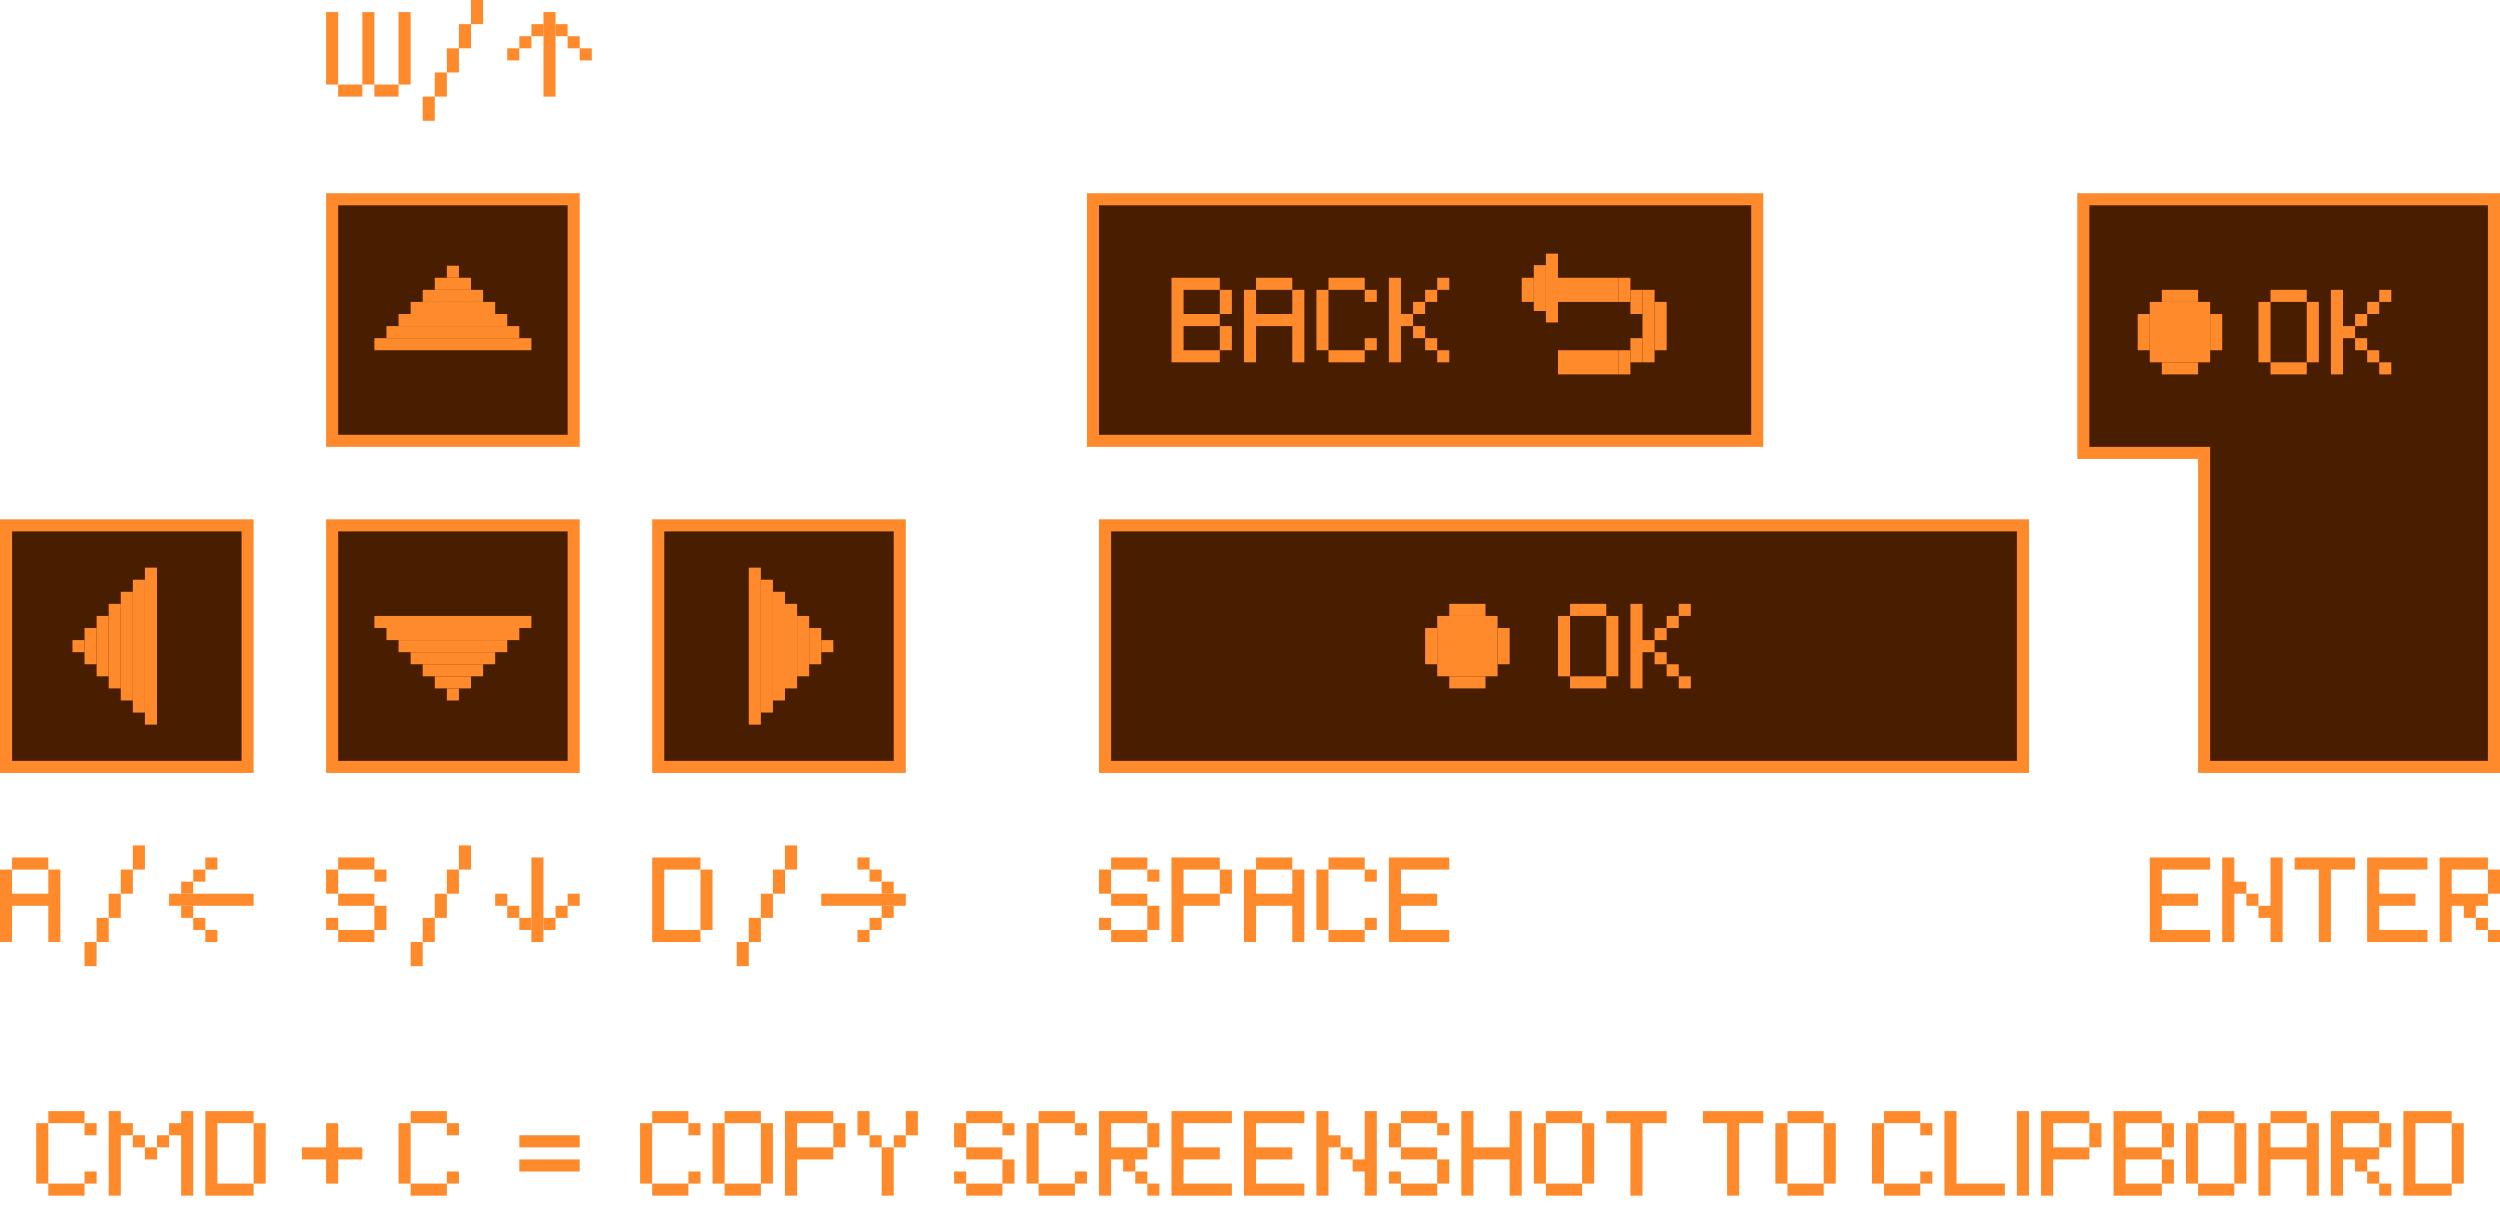
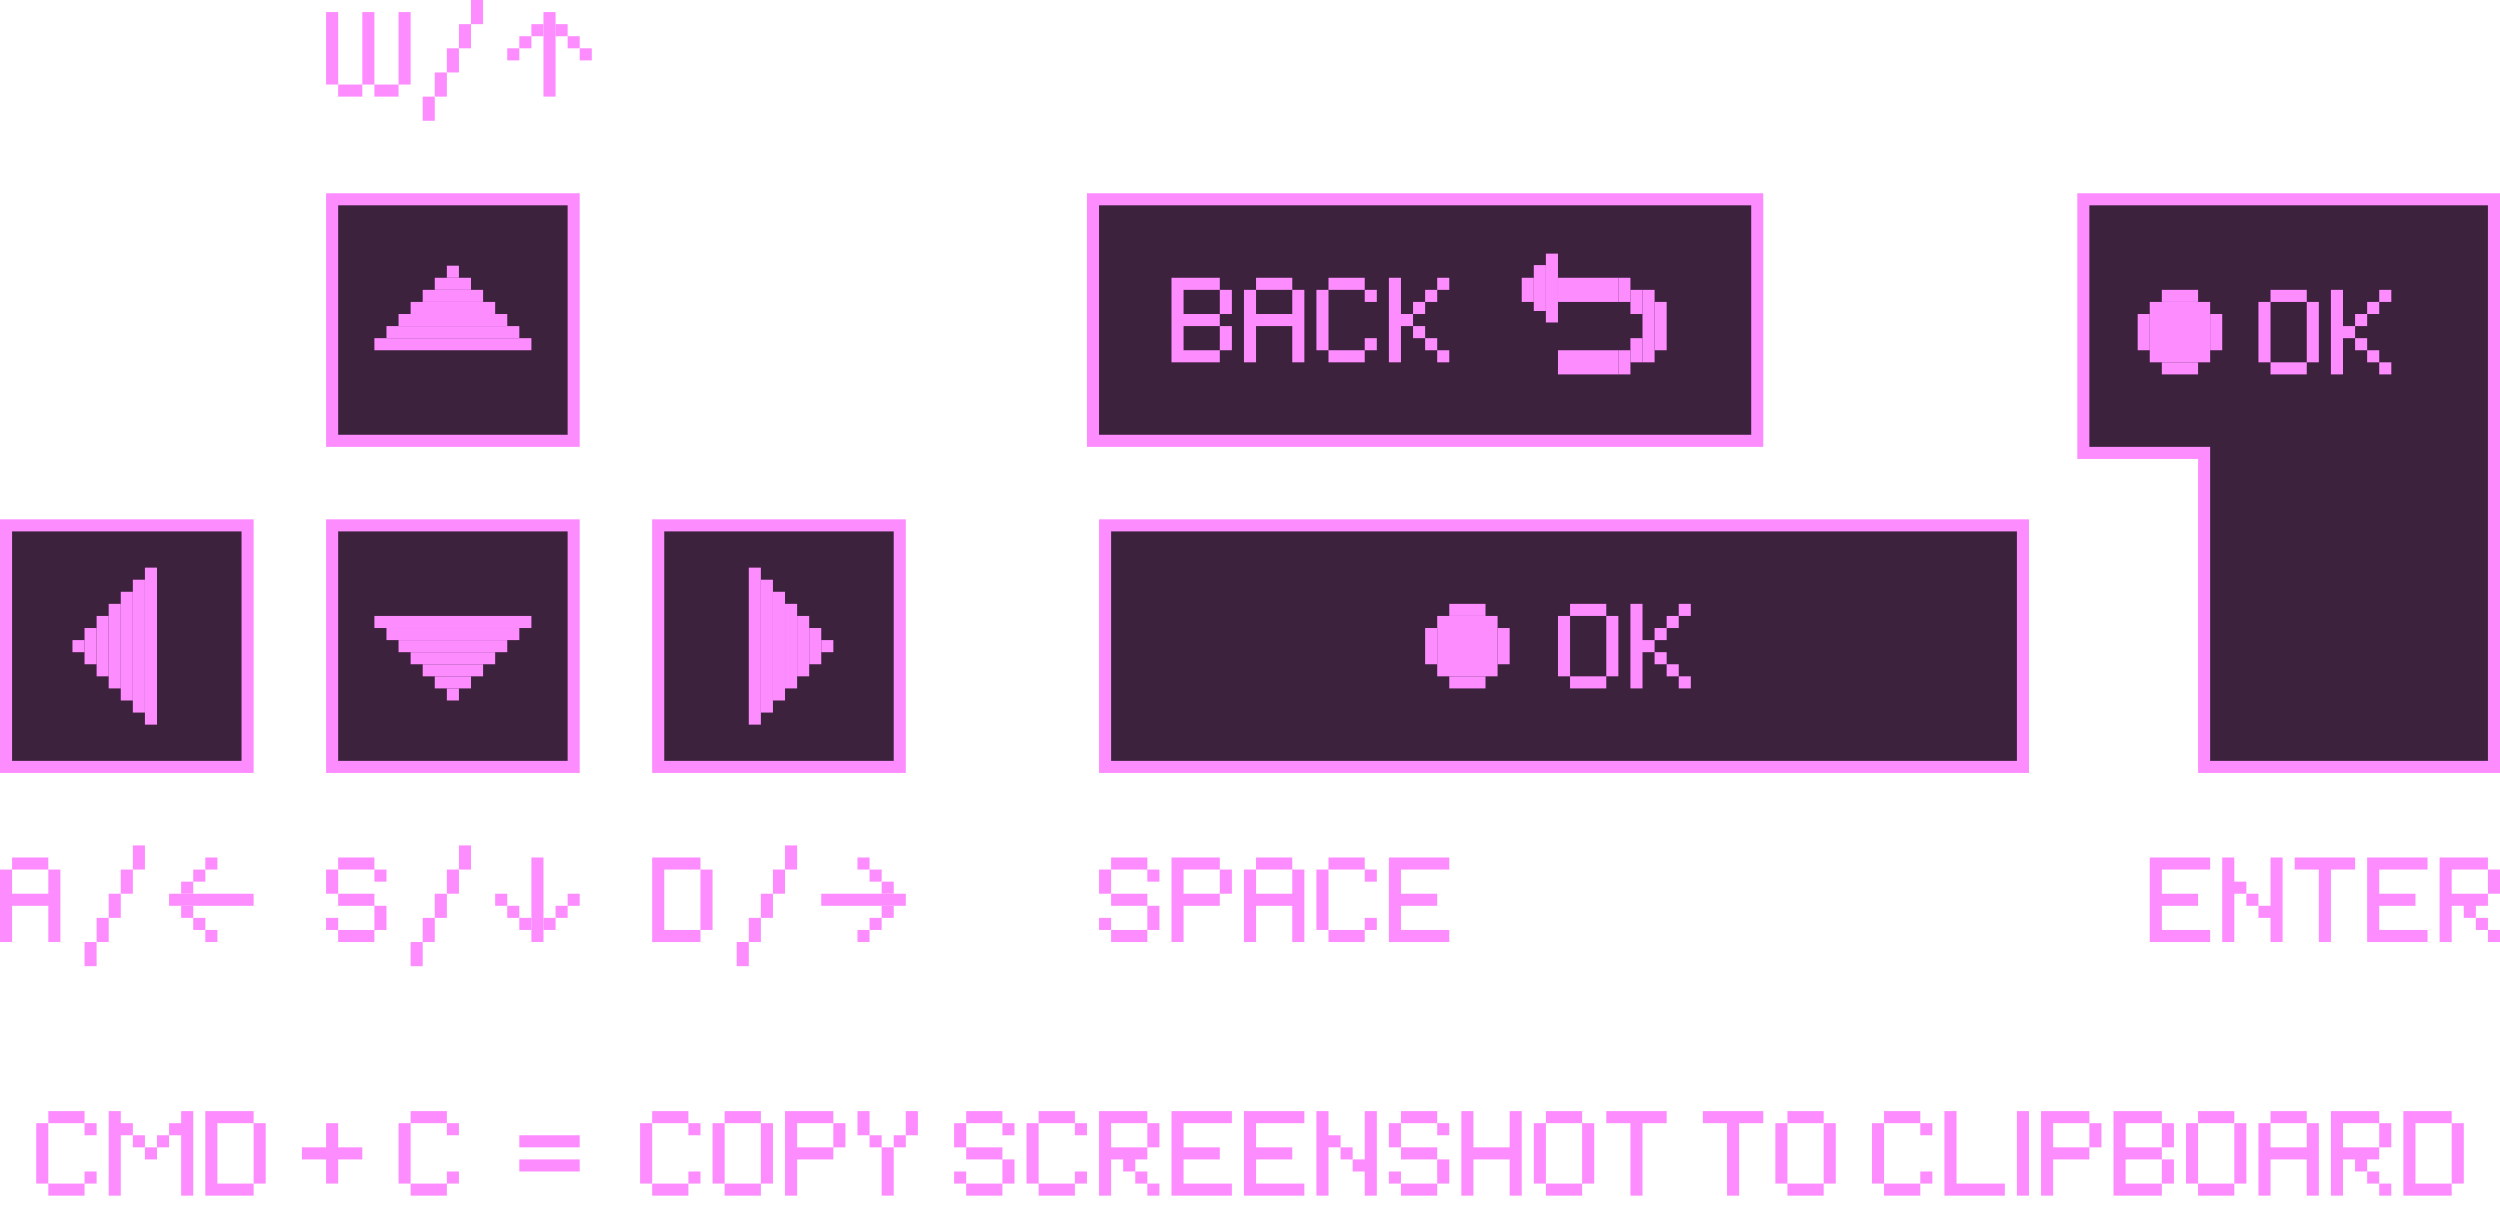
<svg xmlns="http://www.w3.org/2000/svg" width="207" height="102" viewBox="0 0 207 102" fill="none">
-   <rect x="0.5" y="43.5" width="20" height="20" fill="#491D00" stroke="#FE8A2C" />
-   <rect x="11" y="48" width="1" height="11" fill="#FE8A2C" />
-   <rect x="12" y="47" width="1" height="13" fill="#FE8A2C" />
-   <rect x="10" y="49" width="1" height="9" fill="#FE8A2C" />
-   <rect x="9" y="50" width="1" height="7" fill="#FE8A2C" />
-   <rect x="8" y="51" width="1" height="5" fill="#FE8A2C" />
-   <rect x="7" y="52" width="1" height="3" fill="#FE8A2C" />
-   <rect x="6" y="53" width="1" height="1" fill="#FE8A2C" />
-   <rect x="54.5" y="43.5" width="20" height="20" fill="#491D00" stroke="#FE8A2C" />
-   <rect x="64" y="59" width="1" height="11" transform="rotate(-180 64 59)" fill="#FE8A2C" />
-   <rect x="63" y="60" width="1" height="13" transform="rotate(-180 63 60)" fill="#FE8A2C" />
-   <rect x="65" y="58" width="1" height="9" transform="rotate(-180 65 58)" fill="#FE8A2C" />
-   <rect x="66" y="57" width="1" height="7" transform="rotate(-180 66 57)" fill="#FE8A2C" />
-   <rect x="67" y="56" width="1" height="5" transform="rotate(-180 67 56)" fill="#FE8A2C" />
-   <rect x="68" y="55" width="1" height="3" transform="rotate(-180 68 55)" fill="#FE8A2C" />
-   <rect x="69" y="54" width="1" height="1" transform="rotate(-180 69 54)" fill="#FE8A2C" />
-   <rect x="27.5" y="16.5" width="20" height="20" fill="#491D00" stroke="#FE8A2C" />
-   <rect x="43" y="27" width="1" height="11" transform="rotate(90 43 27)" fill="#FE8A2C" />
-   <rect x="44" y="28" width="1" height="13" transform="rotate(90 44 28)" fill="#FE8A2C" />
-   <rect x="42" y="26" width="1" height="9" transform="rotate(90 42 26)" fill="#FE8A2C" />
-   <rect x="41" y="25" width="1" height="7" transform="rotate(90 41 25)" fill="#FE8A2C" />
-   <rect x="40" y="24" width="1" height="5" transform="rotate(90 40 24)" fill="#FE8A2C" />
-   <rect x="39" y="23" width="1" height="3" transform="rotate(90 39 23)" fill="#FE8A2C" />
-   <rect x="38" y="22" width="1" height="1" transform="rotate(90 38 22)" fill="#FE8A2C" />
-   <rect x="27.5" y="43.5" width="20" height="20" fill="#491D00" stroke="#FE8A2C" />
-   <rect x="32" y="53" width="1" height="11" transform="rotate(-90 32 53)" fill="#FE8A2C" />
-   <rect x="31" y="52" width="1" height="13" transform="rotate(-90 31 52)" fill="#FE8A2C" />
-   <rect x="33" y="54" width="1" height="9" transform="rotate(-90 33 54)" fill="#FE8A2C" />
-   <rect x="34" y="55" width="1" height="7" transform="rotate(-90 34 55)" fill="#FE8A2C" />
-   <rect x="35" y="56" width="1" height="5" transform="rotate(-90 35 56)" fill="#FE8A2C" />
-   <rect x="36" y="57" width="1" height="3" transform="rotate(-90 36 57)" fill="#FE8A2C" />
-   <rect x="37" y="58" width="1" height="1" transform="rotate(-90 37 58)" fill="#FE8A2C" />
-   <rect x="7" y="78" width="1" height="2" fill="#FE8A2C" />
-   <rect x="8" y="76" width="1" height="2" fill="#FE8A2C" />
-   <rect x="9" y="74" width="1" height="2" fill="#FE8A2C" />
-   <rect x="10" y="72" width="1" height="2" fill="#FE8A2C" />
-   <rect x="11" y="70" width="1" height="2" fill="#FE8A2C" />
-   <rect x="14" y="74" width="7" height="1" fill="#FE8A2C" />
-   <rect x="15" y="73" width="1" height="1" fill="#FE8A2C" />
-   <rect x="15" y="75" width="1" height="1" fill="#FE8A2C" />
-   <rect x="16" y="72" width="1" height="1" fill="#FE8A2C" />
-   <rect x="16" y="76" width="1" height="1" fill="#FE8A2C" />
-   <rect x="17" y="71" width="1" height="1" fill="#FE8A2C" />
-   <rect x="17" y="77" width="1" height="1" fill="#FE8A2C" />
-   <path d="M4 78V77V76V75H3H2H1V76V77V78H0V77V76V75V74V73V72H1V73V74H2H3H4V73V72H5V73V74V75V76V77V78H4ZM4 72H3H2H1V71H2H3H4V72Z" fill="#FE8A2C" />
-   <rect x="61" y="78" width="1" height="2" fill="#FE8A2C" />
-   <rect x="62" y="76" width="1" height="2" fill="#FE8A2C" />
-   <rect x="63" y="74" width="1" height="2" fill="#FE8A2C" />
-   <rect x="64" y="72" width="1" height="2" fill="#FE8A2C" />
-   <rect x="65" y="70" width="1" height="2" fill="#FE8A2C" />
-   <rect x="75" y="75" width="7" height="1" transform="rotate(-180 75 75)" fill="#FE8A2C" />
-   <rect x="74" y="76" width="1" height="1" transform="rotate(-180 74 76)" fill="#FE8A2C" />
-   <rect x="74" y="74" width="1" height="1" transform="rotate(-180 74 74)" fill="#FE8A2C" />
-   <rect x="73" y="77" width="1" height="1" transform="rotate(-180 73 77)" fill="#FE8A2C" />
-   <rect x="73" y="73" width="1" height="1" transform="rotate(-180 73 73)" fill="#FE8A2C" />
-   <rect x="72" y="78" width="1" height="1" transform="rotate(-180 72 78)" fill="#FE8A2C" />
-   <rect x="72" y="72" width="1" height="1" transform="rotate(-180 72 72)" fill="#FE8A2C" />
-   <path d="M57 77H58V76V75V74V73V72H57H56H55V73V74V75V76V77H56H57ZM57 78H56H55H54V77V76V75V74V73V72V71H55H56H57H58V72H59V73V74V75V76V77H58V78H57Z" fill="#FE8A2C" />
-   <rect x="35" y="8" width="1" height="2" fill="#FE8A2C" />
-   <rect x="36" y="6" width="1" height="2" fill="#FE8A2C" />
-   <rect x="37" y="4" width="1" height="2" fill="#FE8A2C" />
-   <rect x="38" y="2" width="1" height="2" fill="#FE8A2C" />
-   <rect x="39" width="1" height="2" fill="#FE8A2C" />
-   <rect x="46" y="1" width="7" height="1" transform="rotate(90 46 1)" fill="#FE8A2C" />
-   <rect x="47" y="2" width="1" height="1" transform="rotate(90 47 2)" fill="#FE8A2C" />
-   <rect x="45" y="2" width="1" height="1" transform="rotate(90 45 2)" fill="#FE8A2C" />
-   <rect x="48" y="3" width="1" height="1" transform="rotate(90 48 3)" fill="#FE8A2C" />
-   <rect x="44" y="3" width="1" height="1" transform="rotate(90 44 3)" fill="#FE8A2C" />
-   <rect x="49" y="4" width="1" height="1" transform="rotate(90 49 4)" fill="#FE8A2C" />
-   <rect x="43" y="4" width="1" height="1" transform="rotate(90 43 4)" fill="#FE8A2C" />
-   <path d="M32 7H33V8H32H31V7H32ZM29 7H30V8H29H28V7H29ZM33 7V6V5V4V3V2V1H34V2V3V4V5V6V7H33ZM31 7H30V6V5V4V3V2V1H31V2V3V4V5V6V7ZM28 7H27V6V5V4V3V2V1H28V2V3V4V5V6V7Z" fill="#FE8A2C" />
-   <rect x="34" y="78" width="1" height="2" fill="#FE8A2C" />
-   <rect x="35" y="76" width="1" height="2" fill="#FE8A2C" />
-   <rect x="36" y="74" width="1" height="2" fill="#FE8A2C" />
-   <rect x="37" y="72" width="1" height="2" fill="#FE8A2C" />
-   <rect x="38" y="70" width="1" height="2" fill="#FE8A2C" />
-   <rect x="44" y="78" width="7" height="1" transform="rotate(-90 44 78)" fill="#FE8A2C" />
-   <rect x="43" y="77" width="1" height="1" transform="rotate(-90 43 77)" fill="#FE8A2C" />
-   <rect x="45" y="77" width="1" height="1" transform="rotate(-90 45 77)" fill="#FE8A2C" />
-   <rect x="42" y="76" width="1" height="1" transform="rotate(-90 42 76)" fill="#FE8A2C" />
-   <rect x="46" y="76" width="1" height="1" transform="rotate(-90 46 76)" fill="#FE8A2C" />
-   <rect x="41" y="75" width="1" height="1" transform="rotate(-90 41 75)" fill="#FE8A2C" />
-   <rect x="47" y="75" width="1" height="1" transform="rotate(-90 47 75)" fill="#FE8A2C" />
-   <path d="M31 73V72H32V73H31ZM30 77H31V78H30H29H28V77H29H30ZM31 77V76V75H32V76V77H31ZM28 77H27V76H28V77ZM31 75H30H29H28V74H29H30H31V75ZM28 74H27V73V72H28V73V74ZM31 72H30H29H28V71H29H30H31V72Z" fill="#FE8A2C" />
-   <rect x="91.5" y="43.5" width="76" height="20" fill="#491D00" stroke="#FE8A2C" />
-   <path d="M132 56H133V57H132H131H130V56H131H132ZM133 56V55V54V53V52V51H134V52V53V54V55V56H133ZM130 56H129V55V54V53V52V51H130V52V53V54V55V56ZM133 51H132H131H130V50H131H132H133V51ZM139 57V56H140V57H139ZM135 57V56V55V54V53V52V51V50H136V51V52V53H137V54H138V55H139V56H138V55H137V54H136V55V56V57H135ZM137 53V52H138V53H137ZM138 52V51H139V52H138ZM139 51V50H140V51H139Z" fill="#FE8A2C" />
-   <rect x="119" y="51" width="5" height="5" fill="#FE8A2C" />
-   <rect x="120" y="50" width="3" height="1" fill="#FE8A2C" />
-   <rect x="120" y="56" width="3" height="1" fill="#FE8A2C" />
-   <rect x="125" y="52" width="3" height="1" transform="rotate(90 125 52)" fill="#FE8A2C" />
-   <rect x="119" y="52" width="3" height="1" transform="rotate(90 119 52)" fill="#FE8A2C" />
-   <rect x="90.5" y="16.5" width="55" height="20" fill="#491D00" stroke="#FE8A2C" />
-   <rect x="129" y="29" width="5" height="2" fill="#FE8A2C" />
-   <rect x="134" y="29" width="1" height="2" fill="#FE8A2C" />
-   <rect x="135" y="28" width="1" height="2" fill="#FE8A2C" />
-   <rect x="136" y="24" width="1" height="6" fill="#FE8A2C" />
-   <rect x="137" y="25" width="1" height="4" fill="#FE8A2C" />
-   <rect x="134" y="23" width="1" height="2" fill="#FE8A2C" />
-   <rect x="135" y="24" width="1" height="2" fill="#FE8A2C" />
-   <rect x="128" y="21" width="1" height="5.7" fill="#FE8A2C" />
-   <rect x="127" y="21.95" width="1" height="3.8" fill="#FE8A2C" />
-   <rect x="126" y="23" width="1" height="2" fill="#FE8A2C" />
-   <rect x="129" y="23" width="5" height="2" fill="#FE8A2C" />
-   <path d="M101 29V27H98V29H101ZM97 30V23H101V24H102V26H101V24H98V26H101V27H102V29H101V30H97Z" fill="#FE8A2C" />
-   <path d="M107 30V27H104V30H103V24H104V26H107V24H108V30H107ZM107 24H104V23H107V24Z" fill="#FE8A2C" />
-   <path d="M113 25V24H114V25H113ZM113 29V30H110V29H113ZM113 29V28H114V29H113ZM110 29H109V24H110V29ZM113 24H110V23H113V24Z" fill="#FE8A2C" />
-   <path d="M119 30V29H120V30H119ZM115 30V23H116V26H117V27H118V28H119V29H118V28H117V27H116V30H115ZM117 26V25H118V26H117ZM118 25V24H119V25H118ZM119 24V23H120V24H119Z" fill="#FE8A2C" />
-   <path d="M183 77V78H178V71H183V72H179V74H182V75H179V77H183Z" fill="#FE8A2C" />
-   <path d="M188 78V76H187V75H188V71H189V78H188ZM184 78V71H185V73H186V74H187V75H186V74H185V78H184Z" fill="#FE8A2C" />
-   <path d="M192 78V72H190V71H195V72H193V78H192Z" fill="#FE8A2C" />
-   <path d="M201 77V78H196V71H201V72H197V74H200V75H197V77H201Z" fill="#FE8A2C" />
-   <path d="M206 78V77H207V78H206ZM202 78V71H206V72H207V74H206V72H203V74H206V75H205V76H206V77H205V76H204V75H203V78H202Z" fill="#FE8A2C" />
-   <path d="M206.5 17L206.5 16.5L206 16.5L189 16.5L173 16.5L172.5 16.5L172.5 17L172.5 37L172.5 37.5L173 37.5L182.5 37.5L182.5 63L182.5 63.5L183 63.5L206 63.5L206.5 63.5L206.5 63L206.5 17Z" fill="#491D00" stroke="#FE8A2C" />
-   <path d="M191 30V31H188V30H191ZM191 30V25H192V30H191ZM188 30H187V25H188V30ZM191 25H188V24H191V25Z" fill="#FE8A2C" />
-   <path d="M197 31V30H198V31H197ZM193 31V24H194V27H195V28H196V29H197V30H196V29H195V28H194V31H193ZM195 27V26H196V27H195ZM196 26V25H197V26H196ZM197 25V24H198V25H197Z" fill="#FE8A2C" />
-   <rect x="178" y="25" width="5" height="5" fill="#FE8A2C" />
-   <rect x="179" y="24" width="3" height="1" fill="#FE8A2C" />
-   <rect x="179" y="30" width="3" height="1" fill="#FE8A2C" />
-   <rect x="184" y="26" width="3" height="1" transform="rotate(90 184 26)" fill="#FE8A2C" />
-   <rect x="178" y="26" width="3" height="1" transform="rotate(90 178 26)" fill="#FE8A2C" />
-   <path d="M95 73V72H96V73H95ZM95 77V78H92V77H95ZM95 77V75H96V77H95ZM92 77H91V76H92V77ZM95 75H92V74H95V75ZM92 74H91V72H92V74ZM95 72H92V71H95V72Z" fill="#FE8A2C" />
-   <path d="M97 78V71H101V72H102V74H101V72H98V74H101V75H98V78H97Z" fill="#FE8A2C" />
-   <path d="M107 78V75H104V78H103V72H104V74H107V72H108V78H107ZM107 72H104V71H107V72Z" fill="#FE8A2C" />
-   <path d="M113 73V72H114V73H113ZM113 77V78H110V77H113ZM113 77V76H114V77H113ZM110 77H109V72H110V77ZM113 72H110V71H113V72Z" fill="#FE8A2C" />
-   <path d="M120 77V78H115V71H120V72H116V74H119V75H116V77H120Z" fill="#FE8A2C" />
-   <path d="M7 94V93H8V94H7ZM6 98H7V99H6H5H4V98H5H6ZM7 98V97H8V98H7ZM4 98H3V97V96V95V94V93H4V94V95V96V97V98ZM7 93H6H5H4V92H5H6H7V93ZM15 99V98V97V96V95V94H14V95H13V96H12V95H13V94H14V93H15V92H16V93V94V95V96V97V98V99H15ZM9 99V98V97V96V95V94V93V92H10V93H11V94H12V95H11V94H10V95V96V97V98V99H9ZM20 98H21V97V96V95V94V93H20H19H18V94V95V96V97V98H19H20ZM20 99H19H18H17V98V97V96V95V94V93V92H18H19H20H21V93H22V94V95V96V97V98H21V99H20ZM27 98V97V96H26H25V95H26H27V94V93H28V94V95H29H30V96H29H28V97V98H27ZM37 94V93H38V94H37ZM36 98H37V99H36H35H34V98H35H36ZM37 98V97H38V98H37ZM34 98H33V97V96V95V94V93H34V94V95V96V97V98ZM37 93H36H35H34V92H35H36H37V93ZM47 96H48V97H47H46H45H44H43V96H44H45H46H47ZM47 94H48V95H47H46H45H44H43V94H44H45H46H47ZM57 94V93H58V94H57ZM56 98H57V99H56H55H54V98H55H56ZM57 98V97H58V98H57ZM54 98H53V97V96V95V94V93H54V94V95V96V97V98ZM57 93H56H55H54V92H55H56H57V93ZM62 98H63V99H62H61H60V98H61H62ZM63 98V97V96V95V94V93H64V94V95V96V97V98H63ZM60 98H59V97V96V95V94V93H60V94V95V96V97V98ZM63 93H62H61H60V92H61H62H63V93ZM65 99V98V97V96V95V94V93V92H66H67H68H69V93H70V94V95H69V94V93H68H67H66V94V95H67H68H69V96H68H67H66V97V98V99H65ZM73 99V98V97V96V95H74V96V97V98V99H73ZM74 95V94H75V95H74ZM73 95H72V94H73V95ZM75 94V93V92H76V93V94H75ZM72 94H71V93V92H72V93V94ZM83 94V93H84V94H83ZM82 98H83V99H82H81H80V98H81H82ZM83 98V97V96H84V97V98H83ZM80 98H79V97H80V98ZM83 96H82H81H80V95H81H82H83V96ZM80 95H79V94V93H80V94V95ZM83 93H82H81H80V92H81H82H83V93ZM89 94V93H90V94H89ZM88 98H89V99H88H87H86V98H87H88ZM89 98V97H90V98H89ZM86 98H85V97V96V95V94V93H86V94V95V96V97V98ZM89 93H88H87H86V92H87H88H89V93ZM95 99V98H96V99H95ZM91 99V98V97V96V95V94V93V92H92H93H94H95V93H96V94V95H95V94V93H94H93H92V94V95H93H94H95V96H94V97H95V98H94V97H93V96H92V97V98V99H91ZM101 98H102V99H101H100H99H98H97V98V97V96V95V94V93V92H98H99H100H101H102V93H101H100H99H98V94V95H99H100H101V96H100H99H98V97V98H99H100H101ZM107 98H108V99H107H106H105H104H103V98V97V96V95V94V93V92H104H105H106H107H108V93H107H106H105H104V94V95H105H106H107V96H106H105H104V97V98H105H106H107ZM113 99V98V97H112V96H113V95V94V93V92H114V93V94V95V96V97V98V99H113ZM109 99V98V97V96V95V94V93V92H110V93V94H111V95H112V96H111V95H110V96V97V98V99H109ZM119 94V93H120V94H119ZM118 98H119V99H118H117H116V98H117H118ZM119 98V97V96H120V97V98H119ZM116 98H115V97H116V98ZM119 96H118H117H116V95H117H118H119V96ZM116 95H115V94V93H116V94V95ZM119 93H118H117H116V92H117H118H119V93ZM125 99V98V97V96H124H123H122V97V98V99H121V98V97V96V95V94V93V92H122V93V94V95H123H124H125V94V93V92H126V93V94V95V96V97V98V99H125ZM130 98H131V99H130H129H128V98H129H130ZM131 98V97V96V95V94V93H132V94V95V96V97V98H131ZM128 98H127V97V96V95V94V93H128V94V95V96V97V98ZM131 93H130H129H128V92H129H130H131V93ZM135 99V98V97V96V95V94V93H134H133V92H134H135H136H137H138V93H137H136V94V95V96V97V98V99H135ZM143 99V98V97V96V95V94V93H142H141V92H142H143H144H145H146V93H145H144V94V95V96V97V98V99H143ZM150 98H151V99H150H149H148V98H149H150ZM151 98V97V96V95V94V93H152V94V95V96V97V98H151ZM148 98H147V97V96V95V94V93H148V94V95V96V97V98ZM151 93H150H149H148V92H149H150H151V93ZM159 94V93H160V94H159ZM158 98H159V99H158H157H156V98H157H158ZM159 98V97H160V98H159ZM156 98H155V97V96V95V94V93H156V94V95V96V97V98ZM159 93H158H157H156V92H157H158H159V93ZM165 98H166V99H165H164H163H162H161V98V97V96V95V94V93V92H162V93V94V95V96V97V98H163H164H165ZM167 99V98V97V96V95V94V93V92H168V93V94V95V96V97V98V99H167ZM169 99V98V97V96V95V94V93V92H170H171H172H173V93H174V94V95H173V94V93H172H171H170V94V95H171H172H173V96H172H171H170V97V98V99H169ZM178 98H179V97V96H178H177H176V97V98H177H178ZM178 99H177H176H175V98V97V96V95V94V93V92H176H177H178H179V93H180V94V95H179V94V93H178H177H176V94V95H177H178H179V96H180V97V98H179V99H178ZM184 98H185V99H184H183H182V98H183H184ZM185 98V97V96V95V94V93H186V94V95V96V97V98H185ZM182 98H181V97V96V95V94V93H182V94V95V96V97V98ZM185 93H184H183H182V92H183H184H185V93ZM191 99V98V97V96H190H189H188V97V98V99H187V98V97V96V95V94V93H188V94V95H189H190H191V94V93H192V94V95V96V97V98V99H191ZM191 93H190H189H188V92H189H190H191V93ZM197 99V98H198V99H197ZM193 99V98V97V96V95V94V93V92H194H195H196H197V93H198V94V95H197V94V93H196H195H194V94V95H195H196H197V96H196V97H197V98H196V97H195V96H194V97V98V99H193ZM202 98H203V97V96V95V94V93H202H201H200V94V95V96V97V98H201H202ZM202 99H201H200H199V98V97V96V95V94V93V92H200H201H202H203V93H204V94V95V96V97V98H203V99H202Z" fill="#FE8A2C" />
+   <rect x="0.5" y="43.5" width="20" height="20" fill="#3d223d" stroke="#fd8cff" />
+   <rect x="11" y="48" width="1" height="11" fill="#fd8cff" />
+   <rect x="12" y="47" width="1" height="13" fill="#fd8cff" />
+   <rect x="10" y="49" width="1" height="9" fill="#fd8cff" />
+   <rect x="9" y="50" width="1" height="7" fill="#fd8cff" />
+   <rect x="8" y="51" width="1" height="5" fill="#fd8cff" />
+   <rect x="7" y="52" width="1" height="3" fill="#fd8cff" />
+   <rect x="6" y="53" width="1" height="1" fill="#fd8cff" />
+   <rect x="54.5" y="43.5" width="20" height="20" fill="#3d223d" stroke="#fd8cff" />
+   <rect x="64" y="59" width="1" height="11" transform="rotate(-180 64 59)" fill="#fd8cff" />
+   <rect x="63" y="60" width="1" height="13" transform="rotate(-180 63 60)" fill="#fd8cff" />
+   <rect x="65" y="58" width="1" height="9" transform="rotate(-180 65 58)" fill="#fd8cff" />
+   <rect x="66" y="57" width="1" height="7" transform="rotate(-180 66 57)" fill="#fd8cff" />
+   <rect x="67" y="56" width="1" height="5" transform="rotate(-180 67 56)" fill="#fd8cff" />
+   <rect x="68" y="55" width="1" height="3" transform="rotate(-180 68 55)" fill="#fd8cff" />
+   <rect x="69" y="54" width="1" height="1" transform="rotate(-180 69 54)" fill="#fd8cff" />
+   <rect x="27.5" y="16.5" width="20" height="20" fill="#3d223d" stroke="#fd8cff" />
+   <rect x="43" y="27" width="1" height="11" transform="rotate(90 43 27)" fill="#fd8cff" />
+   <rect x="44" y="28" width="1" height="13" transform="rotate(90 44 28)" fill="#fd8cff" />
+   <rect x="42" y="26" width="1" height="9" transform="rotate(90 42 26)" fill="#fd8cff" />
+   <rect x="41" y="25" width="1" height="7" transform="rotate(90 41 25)" fill="#fd8cff" />
+   <rect x="40" y="24" width="1" height="5" transform="rotate(90 40 24)" fill="#fd8cff" />
+   <rect x="39" y="23" width="1" height="3" transform="rotate(90 39 23)" fill="#fd8cff" />
+   <rect x="38" y="22" width="1" height="1" transform="rotate(90 38 22)" fill="#fd8cff" />
+   <rect x="27.5" y="43.5" width="20" height="20" fill="#3d223d" stroke="#fd8cff" />
+   <rect x="32" y="53" width="1" height="11" transform="rotate(-90 32 53)" fill="#fd8cff" />
+   <rect x="31" y="52" width="1" height="13" transform="rotate(-90 31 52)" fill="#fd8cff" />
+   <rect x="33" y="54" width="1" height="9" transform="rotate(-90 33 54)" fill="#fd8cff" />
+   <rect x="34" y="55" width="1" height="7" transform="rotate(-90 34 55)" fill="#fd8cff" />
+   <rect x="35" y="56" width="1" height="5" transform="rotate(-90 35 56)" fill="#fd8cff" />
+   <rect x="36" y="57" width="1" height="3" transform="rotate(-90 36 57)" fill="#fd8cff" />
+   <rect x="37" y="58" width="1" height="1" transform="rotate(-90 37 58)" fill="#fd8cff" />
+   <rect x="7" y="78" width="1" height="2" fill="#fd8cff" />
+   <rect x="8" y="76" width="1" height="2" fill="#fd8cff" />
+   <rect x="9" y="74" width="1" height="2" fill="#fd8cff" />
+   <rect x="10" y="72" width="1" height="2" fill="#fd8cff" />
+   <rect x="11" y="70" width="1" height="2" fill="#fd8cff" />
+   <rect x="14" y="74" width="7" height="1" fill="#fd8cff" />
+   <rect x="15" y="73" width="1" height="1" fill="#fd8cff" />
+   <rect x="15" y="75" width="1" height="1" fill="#fd8cff" />
+   <rect x="16" y="72" width="1" height="1" fill="#fd8cff" />
+   <rect x="16" y="76" width="1" height="1" fill="#fd8cff" />
+   <rect x="17" y="71" width="1" height="1" fill="#fd8cff" />
+   <rect x="17" y="77" width="1" height="1" fill="#fd8cff" />
+   <path d="M4 78V77V76V75H3H2H1V76V77V78H0V77V76V75V74V73V72H1V73V74H2H3H4V73V72H5V73V74V75V76V77V78H4ZM4 72H3H2H1V71H2H3H4V72Z" fill="#fd8cff" />
+   <rect x="61" y="78" width="1" height="2" fill="#fd8cff" />
+   <rect x="62" y="76" width="1" height="2" fill="#fd8cff" />
+   <rect x="63" y="74" width="1" height="2" fill="#fd8cff" />
+   <rect x="64" y="72" width="1" height="2" fill="#fd8cff" />
+   <rect x="65" y="70" width="1" height="2" fill="#fd8cff" />
+   <rect x="75" y="75" width="7" height="1" transform="rotate(-180 75 75)" fill="#fd8cff" />
+   <rect x="74" y="76" width="1" height="1" transform="rotate(-180 74 76)" fill="#fd8cff" />
+   <rect x="74" y="74" width="1" height="1" transform="rotate(-180 74 74)" fill="#fd8cff" />
+   <rect x="73" y="77" width="1" height="1" transform="rotate(-180 73 77)" fill="#fd8cff" />
+   <rect x="73" y="73" width="1" height="1" transform="rotate(-180 73 73)" fill="#fd8cff" />
+   <rect x="72" y="78" width="1" height="1" transform="rotate(-180 72 78)" fill="#fd8cff" />
+   <rect x="72" y="72" width="1" height="1" transform="rotate(-180 72 72)" fill="#fd8cff" />
+   <path d="M57 77H58V76V75V74V73V72H57H56H55V73V74V75V76V77H56H57ZM57 78H56H55H54V77V76V75V74V73V72V71H55H56H57H58V72H59V73V74V75V76V77H58V78H57Z" fill="#fd8cff" />
+   <rect x="35" y="8" width="1" height="2" fill="#fd8cff" />
+   <rect x="36" y="6" width="1" height="2" fill="#fd8cff" />
+   <rect x="37" y="4" width="1" height="2" fill="#fd8cff" />
+   <rect x="38" y="2" width="1" height="2" fill="#fd8cff" />
+   <rect x="39" width="1" height="2" fill="#fd8cff" />
+   <rect x="46" y="1" width="7" height="1" transform="rotate(90 46 1)" fill="#fd8cff" />
+   <rect x="47" y="2" width="1" height="1" transform="rotate(90 47 2)" fill="#fd8cff" />
+   <rect x="45" y="2" width="1" height="1" transform="rotate(90 45 2)" fill="#fd8cff" />
+   <rect x="48" y="3" width="1" height="1" transform="rotate(90 48 3)" fill="#fd8cff" />
+   <rect x="44" y="3" width="1" height="1" transform="rotate(90 44 3)" fill="#fd8cff" />
+   <rect x="49" y="4" width="1" height="1" transform="rotate(90 49 4)" fill="#fd8cff" />
+   <rect x="43" y="4" width="1" height="1" transform="rotate(90 43 4)" fill="#fd8cff" />
+   <path d="M32 7H33V8H32H31V7H32ZM29 7H30V8H29H28V7H29ZM33 7V6V5V4V3V2V1H34V2V3V4V5V6V7H33ZM31 7H30V6V5V4V3V2V1H31V2V3V4V5V6V7ZM28 7H27V6V5V4V3V2V1H28V2V3V4V5V6V7Z" fill="#fd8cff" />
+   <rect x="34" y="78" width="1" height="2" fill="#fd8cff" />
+   <rect x="35" y="76" width="1" height="2" fill="#fd8cff" />
+   <rect x="36" y="74" width="1" height="2" fill="#fd8cff" />
+   <rect x="37" y="72" width="1" height="2" fill="#fd8cff" />
+   <rect x="38" y="70" width="1" height="2" fill="#fd8cff" />
+   <rect x="44" y="78" width="7" height="1" transform="rotate(-90 44 78)" fill="#fd8cff" />
+   <rect x="43" y="77" width="1" height="1" transform="rotate(-90 43 77)" fill="#fd8cff" />
+   <rect x="45" y="77" width="1" height="1" transform="rotate(-90 45 77)" fill="#fd8cff" />
+   <rect x="42" y="76" width="1" height="1" transform="rotate(-90 42 76)" fill="#fd8cff" />
+   <rect x="46" y="76" width="1" height="1" transform="rotate(-90 46 76)" fill="#fd8cff" />
+   <rect x="41" y="75" width="1" height="1" transform="rotate(-90 41 75)" fill="#fd8cff" />
+   <rect x="47" y="75" width="1" height="1" transform="rotate(-90 47 75)" fill="#fd8cff" />
+   <path d="M31 73V72H32V73H31ZM30 77H31V78H30H29H28V77H29H30ZM31 77V76V75H32V76V77H31ZM28 77H27V76H28V77ZM31 75H30H29H28V74H29H30H31V75ZM28 74H27V73V72H28V73V74ZM31 72H30H29H28V71H29H30H31V72Z" fill="#fd8cff" />
+   <rect x="91.5" y="43.5" width="76" height="20" fill="#3d223d" stroke="#fd8cff" />
+   <path d="M132 56H133V57H132H131H130V56H131H132ZM133 56V55V54V53V52V51H134V52V53V54V55V56H133ZM130 56H129V55V54V53V52V51H130V52V53V54V55V56ZM133 51H132H131H130V50H131H132H133V51ZM139 57V56H140V57H139ZM135 57V56V55V54V53V52V51V50H136V51V52V53H137V54H138V55H139V56H138V55H137V54H136V55V56V57H135ZM137 53V52H138V53H137ZM138 52V51H139V52H138ZM139 51V50H140V51H139Z" fill="#fd8cff" />
+   <rect x="119" y="51" width="5" height="5" fill="#fd8cff" />
+   <rect x="120" y="50" width="3" height="1" fill="#fd8cff" />
+   <rect x="120" y="56" width="3" height="1" fill="#fd8cff" />
+   <rect x="125" y="52" width="3" height="1" transform="rotate(90 125 52)" fill="#fd8cff" />
+   <rect x="119" y="52" width="3" height="1" transform="rotate(90 119 52)" fill="#fd8cff" />
+   <rect x="90.5" y="16.5" width="55" height="20" fill="#3d223d" stroke="#fd8cff" />
+   <rect x="129" y="29" width="5" height="2" fill="#fd8cff" />
+   <rect x="134" y="29" width="1" height="2" fill="#fd8cff" />
+   <rect x="135" y="28" width="1" height="2" fill="#fd8cff" />
+   <rect x="136" y="24" width="1" height="6" fill="#fd8cff" />
+   <rect x="137" y="25" width="1" height="4" fill="#fd8cff" />
+   <rect x="134" y="23" width="1" height="2" fill="#fd8cff" />
+   <rect x="135" y="24" width="1" height="2" fill="#fd8cff" />
+   <rect x="128" y="21" width="1" height="5.7" fill="#fd8cff" />
+   <rect x="127" y="21.95" width="1" height="3.8" fill="#fd8cff" />
+   <rect x="126" y="23" width="1" height="2" fill="#fd8cff" />
+   <rect x="129" y="23" width="5" height="2" fill="#fd8cff" />
+   <path d="M101 29V27H98V29H101ZM97 30V23H101V24H102V26H101V24H98V26H101V27H102V29H101V30H97Z" fill="#fd8cff" />
+   <path d="M107 30V27H104V30H103V24H104V26H107V24H108V30H107ZM107 24H104V23H107V24Z" fill="#fd8cff" />
+   <path d="M113 25V24H114V25H113ZM113 29V30H110V29H113ZM113 29V28H114V29H113ZM110 29H109V24H110V29ZM113 24H110V23H113V24Z" fill="#fd8cff" />
+   <path d="M119 30V29H120V30H119ZM115 30V23H116V26H117V27H118V28H119V29H118V28H117V27H116V30H115ZM117 26V25H118V26H117ZM118 25V24H119V25H118ZM119 24V23H120V24H119Z" fill="#fd8cff" />
+   <path d="M183 77V78H178V71H183V72H179V74H182V75H179V77H183Z" fill="#fd8cff" />
+   <path d="M188 78V76H187V75H188V71H189V78H188ZM184 78V71H185V73H186V74H187V75H186V74H185V78H184Z" fill="#fd8cff" />
+   <path d="M192 78V72H190V71H195V72H193V78H192Z" fill="#fd8cff" />
+   <path d="M201 77V78H196V71H201V72H197V74H200V75H197V77H201Z" fill="#fd8cff" />
+   <path d="M206 78V77H207V78H206ZM202 78V71H206V72H207V74H206V72H203V74H206V75H205V76H206V77H205V76H204V75H203V78H202Z" fill="#fd8cff" />
+   <path d="M206.5 17L206.5 16.5L206 16.5L189 16.5L173 16.5L172.5 16.5L172.5 17L172.5 37L172.5 37.5L173 37.5L182.5 37.5L182.5 63L182.5 63.5L183 63.5L206 63.5L206.5 63.5L206.5 63L206.5 17Z" fill="#3d223d" stroke="#fd8cff" />
+   <path d="M191 30V31H188V30H191ZM191 30V25H192V30H191ZM188 30H187V25H188V30ZM191 25H188V24H191V25Z" fill="#fd8cff" />
+   <path d="M197 31V30H198V31H197ZM193 31V24H194V27H195V28H196V29H197V30H196V29H195V28H194V31H193ZM195 27V26H196V27H195ZM196 26V25H197V26H196ZM197 25V24H198V25H197Z" fill="#fd8cff" />
+   <rect x="178" y="25" width="5" height="5" fill="#fd8cff" />
+   <rect x="179" y="24" width="3" height="1" fill="#fd8cff" />
+   <rect x="179" y="30" width="3" height="1" fill="#fd8cff" />
+   <rect x="184" y="26" width="3" height="1" transform="rotate(90 184 26)" fill="#fd8cff" />
+   <rect x="178" y="26" width="3" height="1" transform="rotate(90 178 26)" fill="#fd8cff" />
+   <path d="M95 73V72H96V73H95ZM95 77V78H92V77H95ZM95 77V75H96V77H95ZM92 77H91V76H92V77ZM95 75H92V74H95V75ZM92 74H91V72H92V74ZM95 72H92V71H95V72Z" fill="#fd8cff" />
+   <path d="M97 78V71H101V72H102V74H101V72H98V74H101V75H98V78H97Z" fill="#fd8cff" />
+   <path d="M107 78V75H104V78H103V72H104V74H107V72H108V78H107ZM107 72H104V71H107V72Z" fill="#fd8cff" />
+   <path d="M113 73V72H114V73H113ZM113 77V78H110V77H113ZM113 77V76H114V77H113ZM110 77H109V72H110V77ZM113 72H110V71H113V72Z" fill="#fd8cff" />
+   <path d="M120 77V78H115V71H120V72H116V74H119V75H116V77H120Z" fill="#fd8cff" />
+   <path d="M7 94V93H8V94H7ZM6 98H7V99H6H5H4V98H5H6ZM7 98V97H8V98H7ZM4 98H3V97V96V95V94V93H4V94V95V96V97V98ZM7 93H6H5H4V92H5H6H7V93ZM15 99V98V97V96V95V94H14V95H13V96H12V95H13V94H14V93H15V92H16V93V94V95V96V97V98V99H15ZM9 99V98V97V96V95V94V93V92H10V93H11V94H12V95H11V94H10V95V96V97V98V99H9ZM20 98H21V97V96V95V94V93H20H19H18V94V95V96V97V98H19H20ZM20 99H19H18H17V98V97V96V95V94V93V92H18H19H20H21V93H22V94V95V96V97V98H21V99H20ZM27 98V97V96H26H25V95H26H27V94V93H28V94V95H29H30V96H29H28V97V98H27ZM37 94V93H38V94H37ZM36 98H37V99H36H35H34V98H35H36ZM37 98V97H38V98H37ZM34 98H33V97V96V95V94V93H34V94V95V96V97V98ZM37 93H36H35H34V92H35H36H37V93ZM47 96H48V97H47H46H45H44H43V96H44H45H46H47ZM47 94H48V95H47H46H45H44H43V94H44H45H46H47ZM57 94V93H58V94H57ZM56 98H57V99H56H55H54V98H55H56ZM57 98V97H58V98H57ZM54 98H53V97V96V95V94V93H54V94V95V96V97V98ZM57 93H56H55H54V92H55H56H57V93ZM62 98H63V99H62H61H60V98H61H62ZM63 98V97V96V95V94V93H64V94V95V96V97V98H63ZM60 98H59V97V96V95V94V93H60V94V95V96V97V98ZM63 93H62H61H60V92H61H62H63V93ZM65 99V98V97V96V95V94V93V92H66H67H68H69V93H70V94V95H69V94V93H68H67H66V94V95H67H68H69V96H68H67H66V97V98V99H65ZM73 99V98V97V96V95H74V96V97V98V99H73ZM74 95V94H75V95H74ZM73 95H72V94H73V95ZM75 94V93V92H76V93V94H75ZM72 94H71V93V92H72V93V94ZM83 94V93H84V94H83ZM82 98H83V99H82H81H80V98H81H82ZM83 98V97V96H84V97V98H83ZM80 98H79V97H80V98ZM83 96H82H81H80V95H81H82H83V96ZM80 95H79V94V93H80V94V95ZM83 93H82H81H80V92H81H82H83V93ZM89 94V93H90V94H89ZM88 98H89V99H88H87H86V98H87H88ZM89 98V97H90V98H89ZM86 98H85V97V96V95V94V93H86V94V95V96V97V98ZM89 93H88H87H86V92H87H88H89V93ZM95 99V98H96V99H95ZM91 99V98V97V96V95V94V93V92H92H93H94H95V93H96V94V95H95V94V93H94H93H92V94V95H93H94H95V96H94V97H95V98H94V97H93V96H92V97V98V99H91ZM101 98H102V99H101H100H99H98H97V98V97V96V95V94V93V92H98H99H100H101H102V93H101H100H99H98V94V95H99H100H101V96H100H99H98V97V98H99H100H101ZM107 98H108V99H107H106H105H104H103V98V97V96V95V94V93V92H104H105H106H107H108V93H107H106H105H104V94V95H105H106H107V96H106H105H104V97V98H105H106H107ZM113 99V98V97H112V96H113V95V94V93V92H114V93V94V95V96V97V98V99H113ZM109 99V98V97V96V95V94V93V92H110V93V94H111V95H112V96H111V95H110V96V97V98V99H109ZM119 94V93H120V94H119ZM118 98H119V99H118H117H116V98H117H118ZM119 98V97V96H120V97V98H119ZM116 98H115V97H116V98ZM119 96H118H117H116V95H117H118H119V96ZM116 95H115V94V93H116V94V95ZM119 93H118H117H116V92H117H118H119V93ZM125 99V98V97V96H124H123H122V97V98V99H121V98V97V96V95V94V93V92H122V93V94V95H123H124H125V94V93V92H126V93V94V95V96V97V98V99H125ZM130 98H131V99H130H129H128V98H129H130ZM131 98V97V96V95V94V93H132V94V95V96V97V98H131ZM128 98H127V97V96V95V94V93H128V94V95V96V97V98ZM131 93H130H129H128V92H129H130H131V93ZM135 99V98V97V96V95V94V93H134H133V92H134H135H136H137H138V93H137H136V94V95V96V97V98V99H135ZM143 99V98V97V96V95V94V93H142H141V92H142H143H144H145H146V93H145H144V94V95V96V97V98V99H143ZM150 98H151V99H150H149H148V98H149H150ZM151 98V97V96V95V94V93H152V94V95V96V97V98H151ZM148 98H147V97V96V95V94V93H148V94V95V96V97V98ZM151 93H150H149H148V92H149H150H151V93ZM159 94V93H160V94H159ZM158 98H159V99H158H157H156V98H157H158ZM159 98V97H160V98H159ZM156 98H155V97V96V95V94V93H156V94V95V96V97V98ZM159 93H158H157H156V92H157H158H159V93ZM165 98H166V99H165H164H163H162H161V98V97V96V95V94V93V92H162V93V94V95V96V97V98H163H164H165ZM167 99V98V97V96V95V94V93V92H168V93V94V95V96V97V98V99H167ZM169 99V98V97V96V95V94V93V92H170H171H172H173V93H174V94V95H173V94V93H172H171H170V94V95H171H172H173V96H172H171H170V97V98V99H169ZM178 98H179V97V96H178H177H176V97V98H177H178ZM178 99H177H176H175V98V97V96V95V94V93V92H176H177H178H179V93H180V94V95H179V94V93H178H177H176V94V95H177H178H179V96H180V97V98H179V99H178ZM184 98H185V99H184H183H182V98H183H184ZM185 98V97V96V95V94V93H186V94V95V96V97V98H185ZM182 98H181V97V96V95V94V93H182V94V95V96V97V98ZM185 93H184H183H182V92H183H184H185V93ZM191 99V98V97V96H190H189H188V97V98V99H187V98V97V96V95V94V93H188V94V95H189H190H191V94V93H192V94V95V96V97V98V99H191ZM191 93H190H189H188V92H189H190H191V93ZM197 99V98H198V99H197ZM193 99V98V97V96V95V94V93V92H194H195H196H197V93H198V94V95H197V94V93H196H195H194V94V95H195H196H197V96H196V97H197V98H196V97H195V96H194V97V98V99H193ZM202 98H203V97V96V95V94V93H202H201H200V94V95V96V97V98H201H202ZM202 99H201H200H199V98V97V96V95V94V93V92H200H201H202H203V93H204V94V95V96V97V98H203V99H202Z" fill="#fd8cff" />
</svg>
